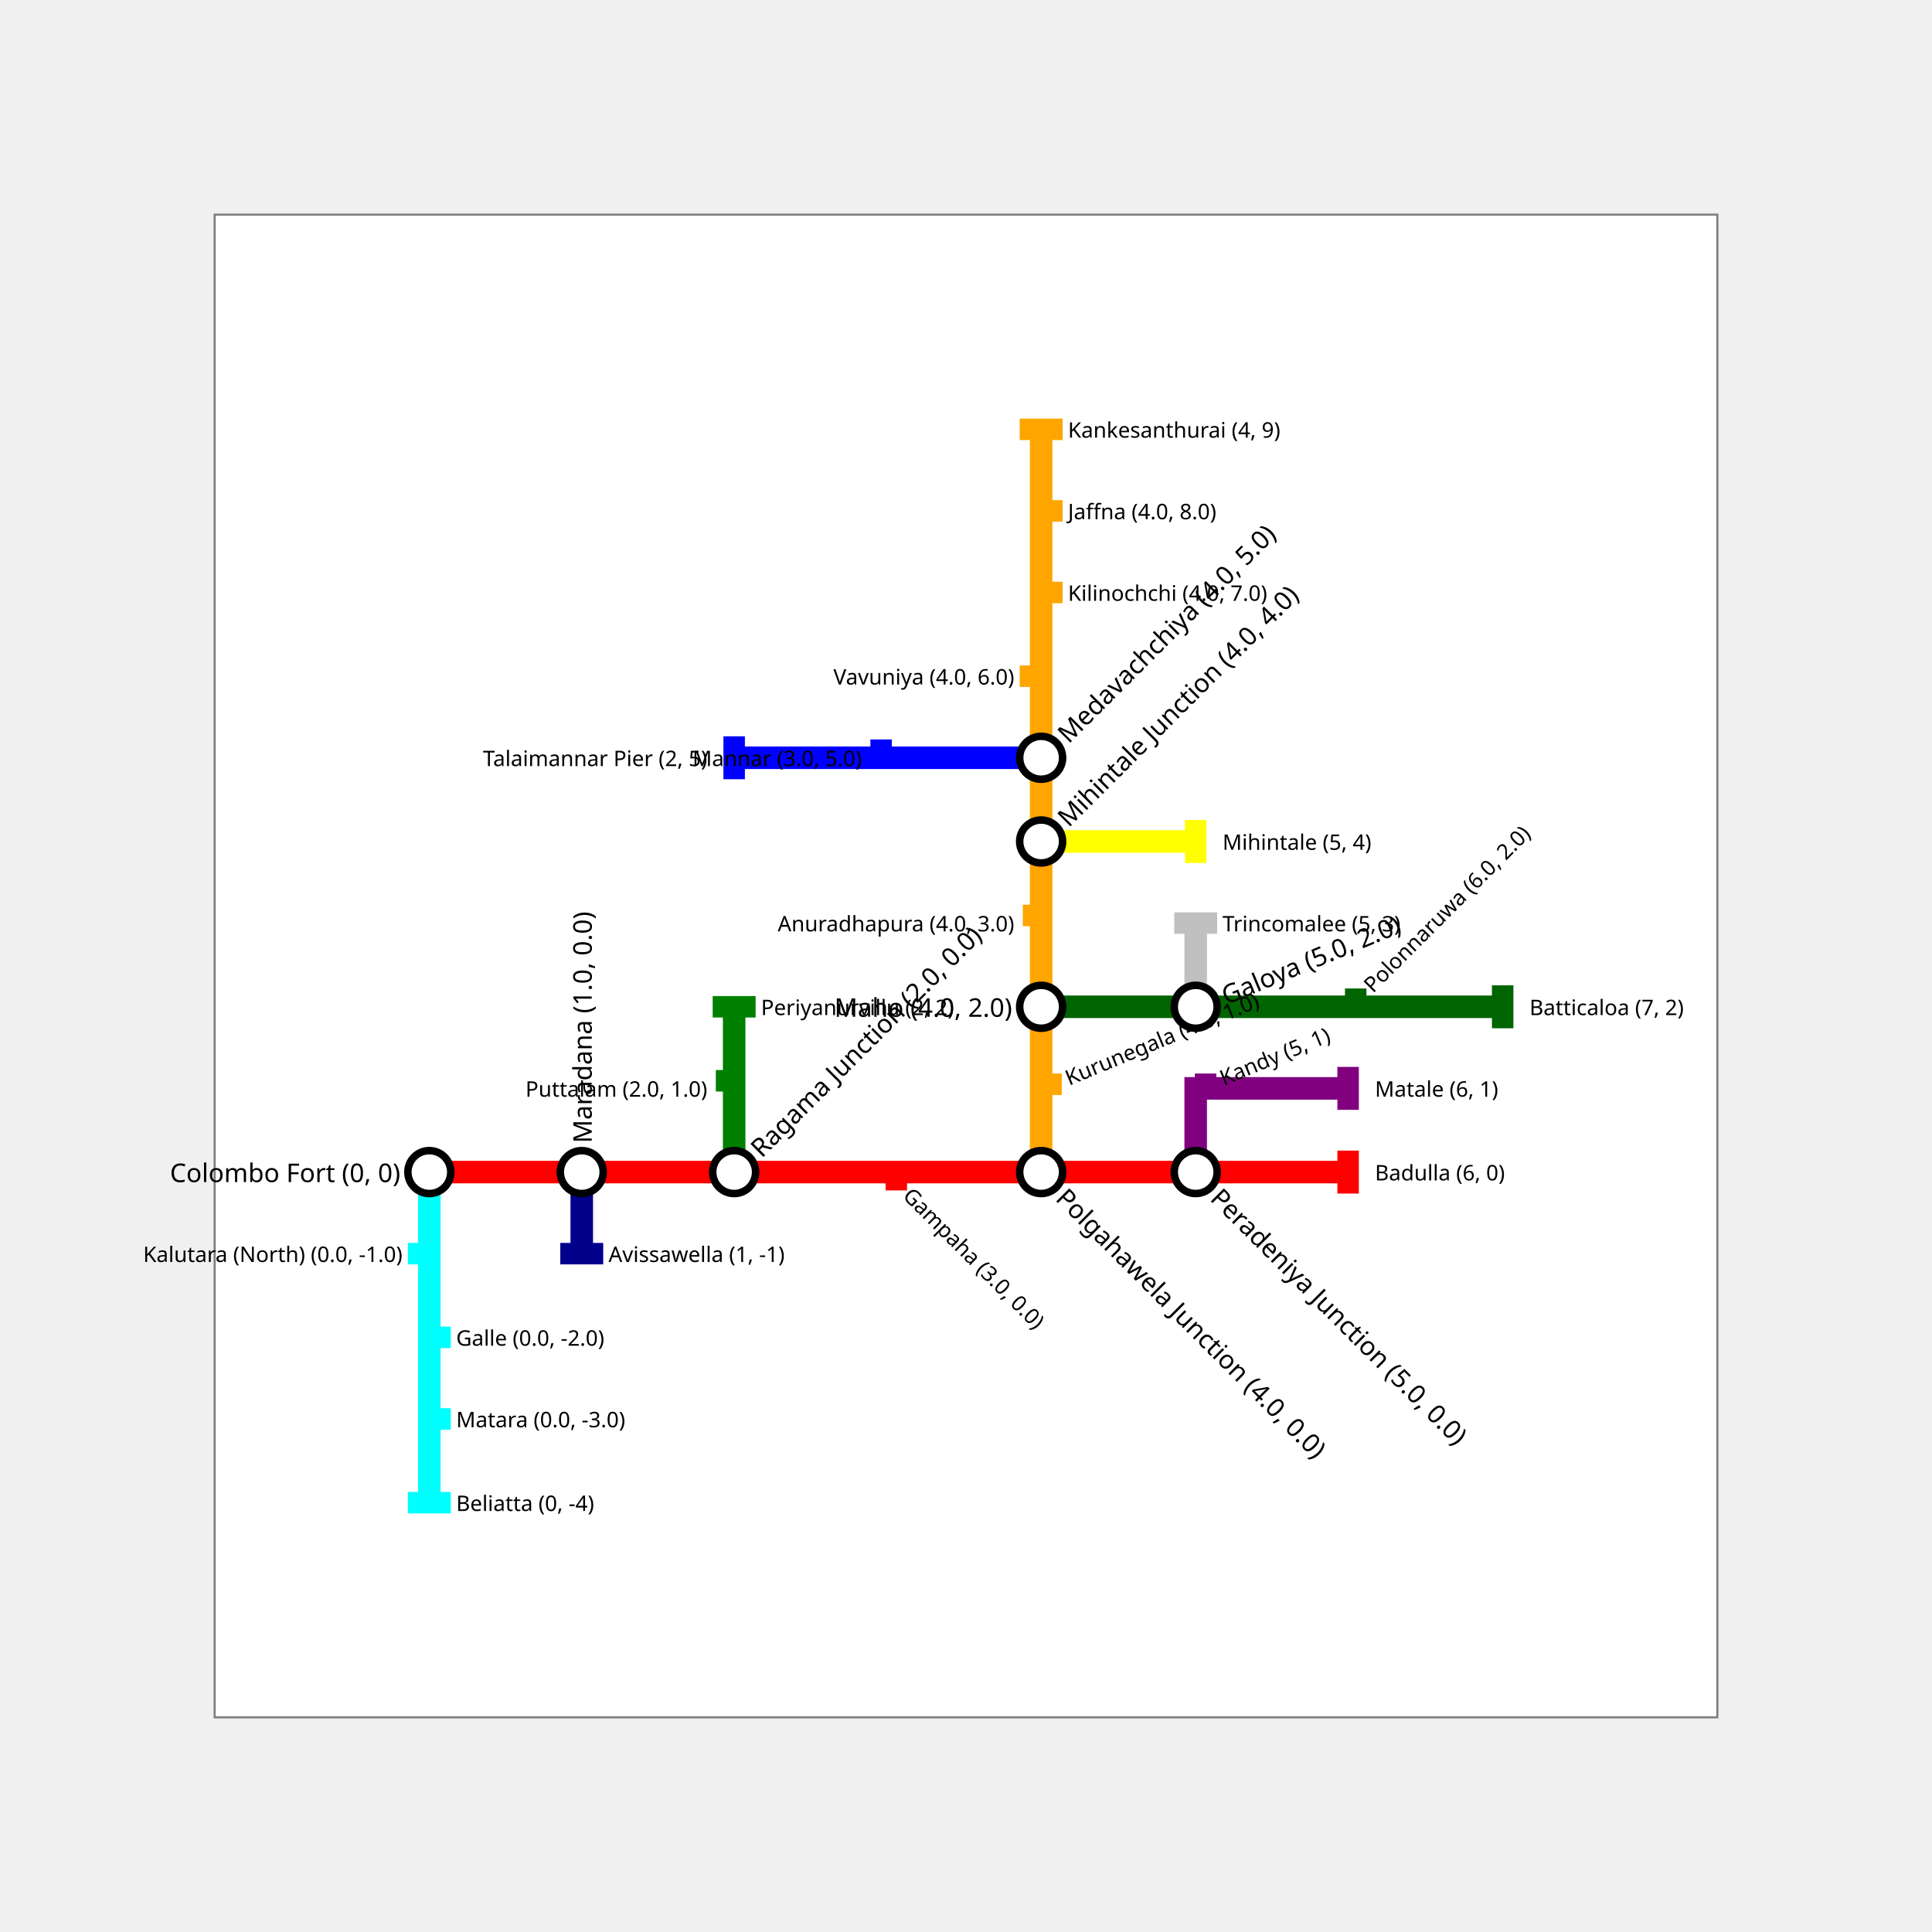
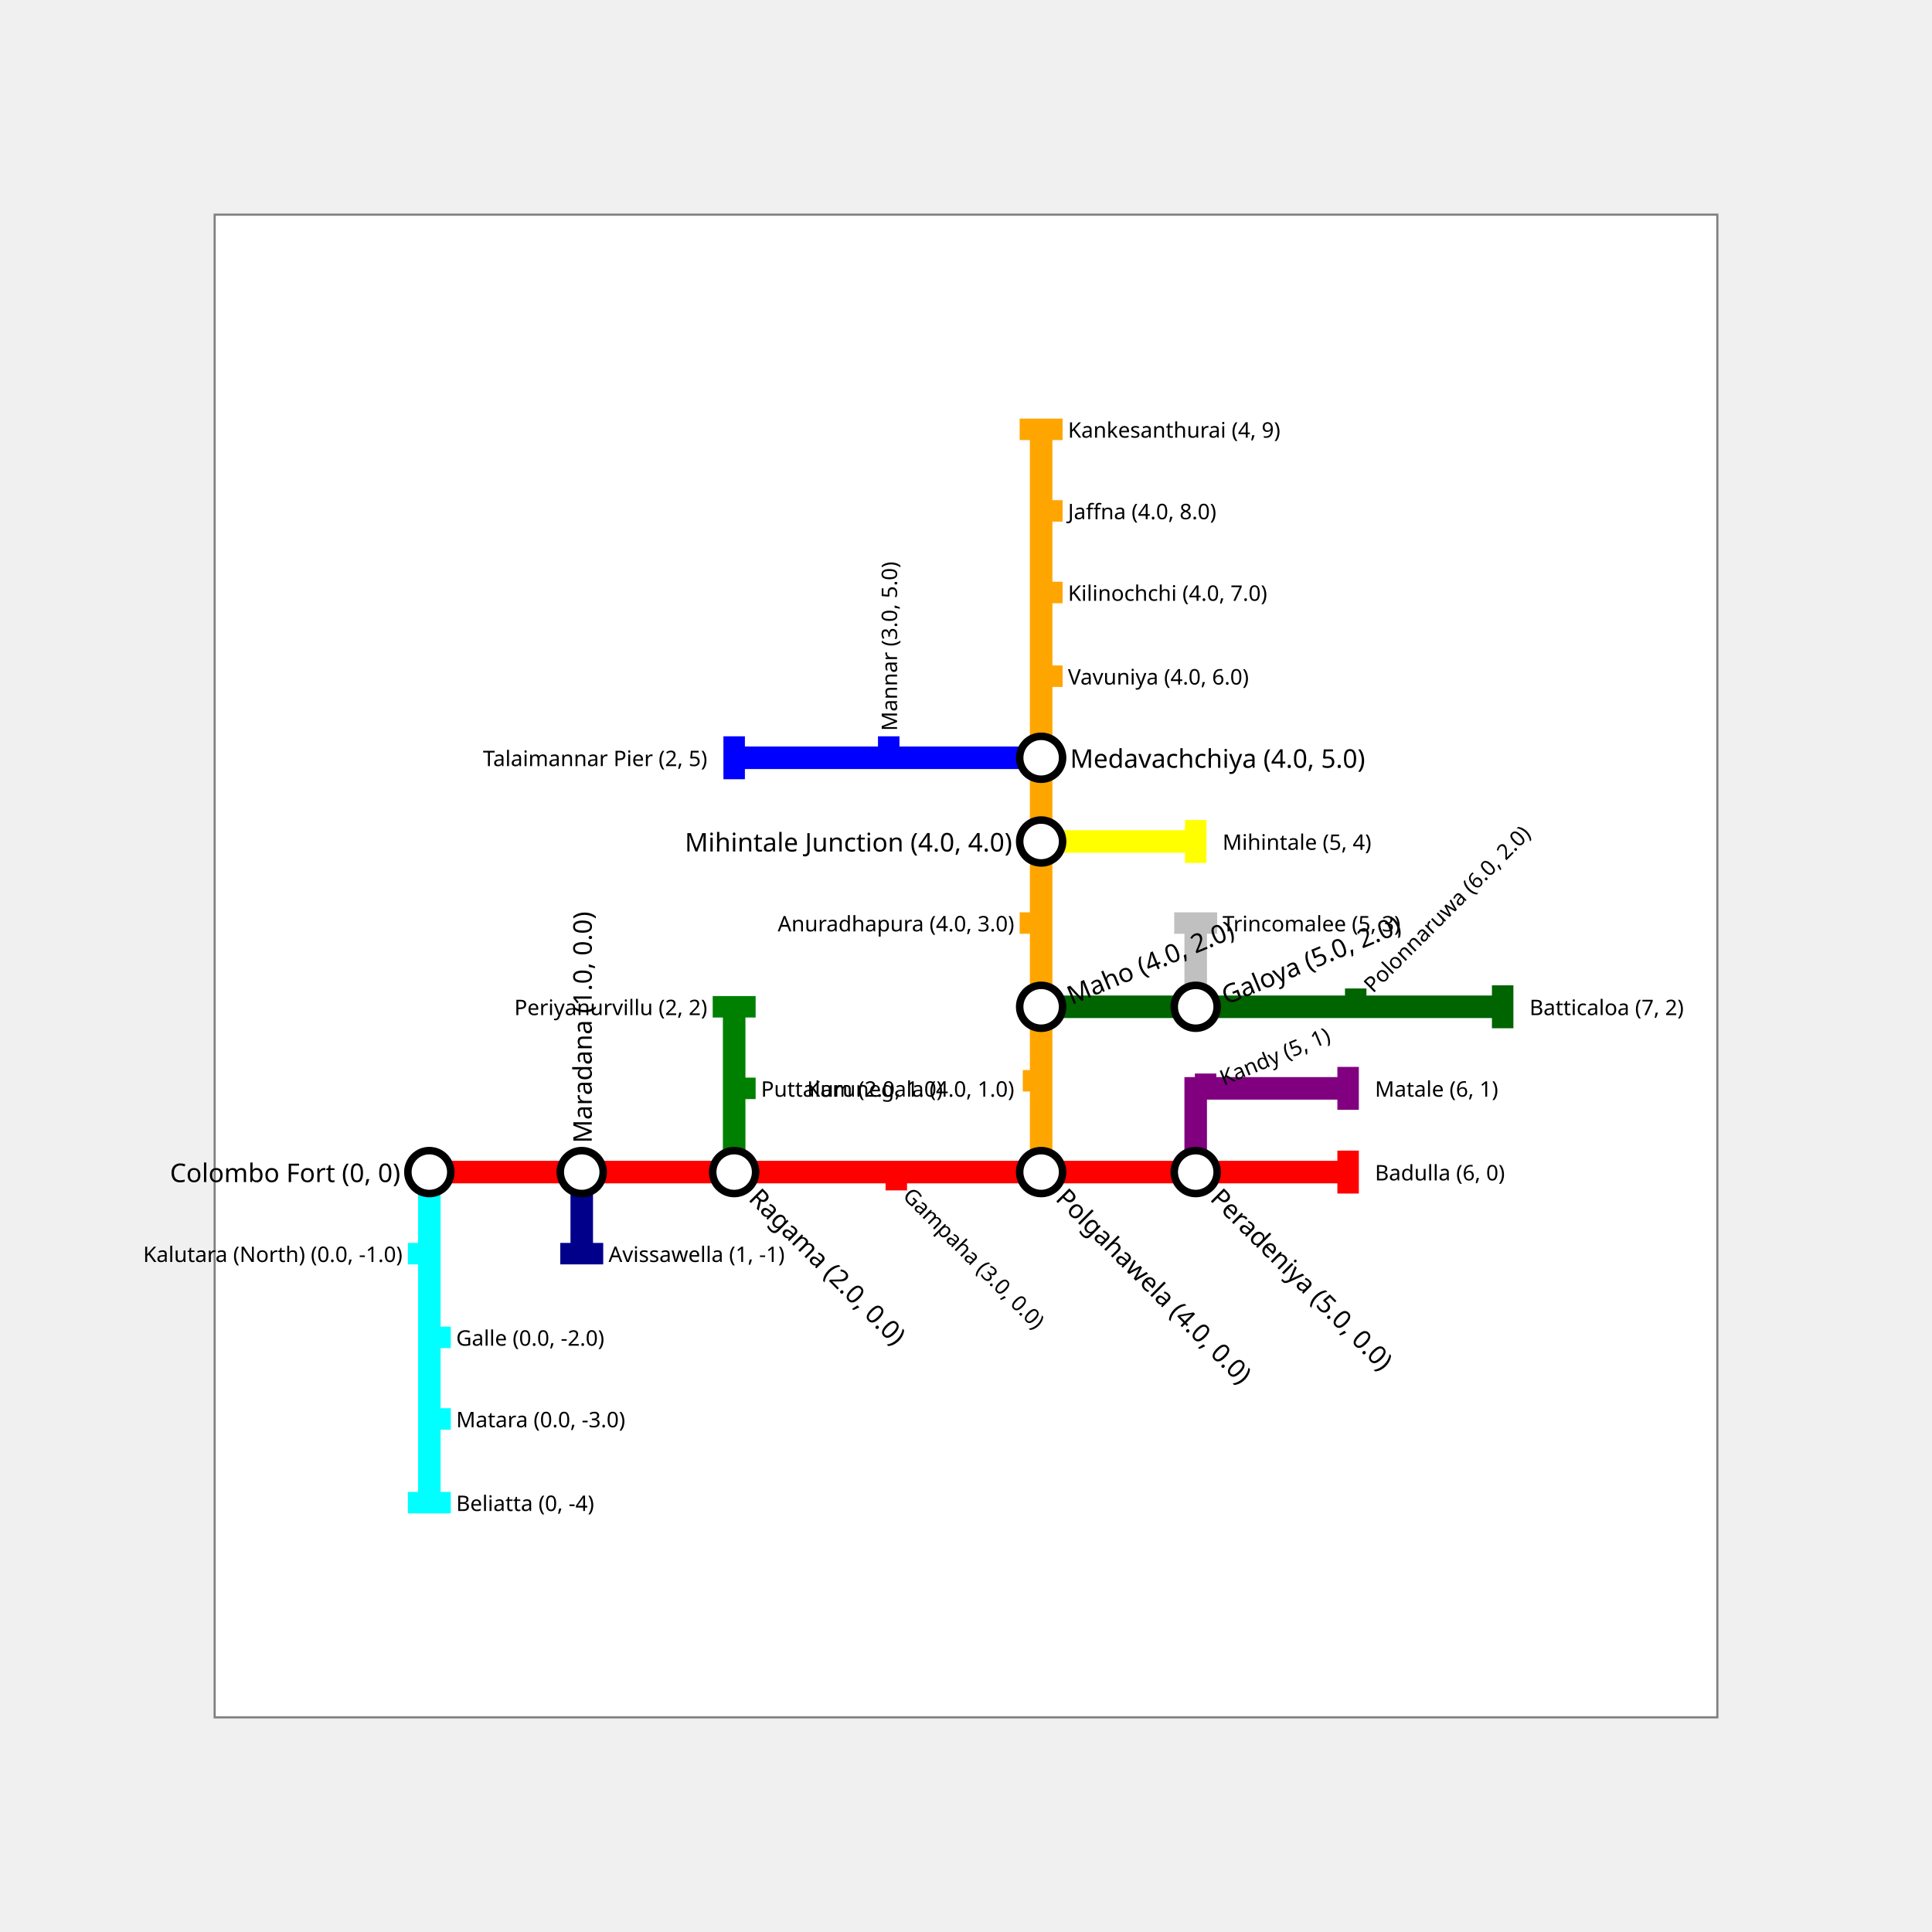
<svg xmlns="http://www.w3.org/2000/svg" width="900" height="900" padding="200">
  <rect x="100.0" y="100.0" width="700" height="700" fill="white" stroke="gray" />
  <g>
    <polyline fill="none" stroke-width="10.5" stroke-opacity="1" points="200,546 271,546 342,546 414,546 485,546 557,546 628,546" stroke="red" />
    <rect stroke="none" fill-opacity="1" x="623" y="536" width="10" height="20" fill="red" />
  </g>
  <g>
    <polyline fill="none" stroke-width="10.5" stroke-opacity="1" points="200,546 200,584 200,623 200,661 200,700" stroke="cyan" />
    <rect stroke="none" fill-opacity="1" x="190" y="695" width="20" height="10" fill="cyan" />
  </g>
  <g>
    <polyline fill="none" stroke-width="10.5" stroke-opacity="1" points="485,546 485,507 485,469 485,430 485,392 485,353 485,315 485,276 485,238 485,200" stroke="orange" />
    <rect stroke="none" fill-opacity="1" x="475" y="195" width="20" height="10" fill="orange" />
  </g>
  <g>
    <polyline fill="none" stroke-width="10.5" stroke-opacity="1" points="271,546 271,584" stroke="darkblue" />
    <rect stroke="none" fill-opacity="1" x="261" y="579" width="20" height="10" fill="darkblue" />
  </g>
  <g>
    <polyline fill="none" stroke-width="10.5" stroke-opacity="1" points="342,546 342,507 342,469" stroke="green" />
    <rect stroke="none" fill-opacity="1" x="332" y="464" width="20" height="10" fill="green" />
  </g>
  <g>
    <polyline fill="none" stroke-width="10.5" stroke-opacity="1" points="557,546 557,507 628,507" stroke="purple" />
    <rect stroke="none" fill-opacity="1" x="623" y="497" width="10" height="20" fill="purple" />
  </g>
  <g>
    <polyline fill="none" stroke-width="10.5" stroke-opacity="1" points="485,392 557,392" stroke="yellow" />
    <rect stroke="none" fill-opacity="1" x="552" y="382" width="10" height="20" fill="yellow" />
  </g>
  <g>
    <polyline fill="none" stroke-width="10.5" stroke-opacity="1" points="485,353 414,353 342,353" stroke="blue" />
    <rect stroke="none" fill-opacity="1" x="337" y="343" width="10" height="20" fill="blue" />
  </g>
  <g>
    <polyline fill="none" stroke-width="10.5" stroke-opacity="1" points="485,469 557,469 628,469 700,469" stroke="darkgreen" />
    <rect stroke="none" fill-opacity="1" x="695" y="459" width="10" height="20" fill="darkgreen" />
  </g>
  <g>
    <polyline fill="none" stroke-width="10.5" stroke-opacity="1" points="557,469 557,430" stroke="silver" />
    <rect stroke="none" fill-opacity="1" x="547" y="425" width="20" height="10" fill="silver" />
  </g>
  <g>
-     <text fill="black" stroke="none" font-size="10" font-family="Trebuchet MS" font-weight="100" text-anchor="start" dominant-baseline="central" x="497.5" y="200" transform="translate(485,200) rotate(-0) translate(-485,-200)">Kankesanthurai (4, 9)</text>
+     <rect stroke="none" fill-opacity="1" x="190.0" y="579.0" width="10" height="10" fill="cyan" />
+     <text fill="black" stroke="none" font-size="10" font-family="Trebuchet MS" font-weight="100" text-anchor="end" dominant-baseline="central" x="187.5" y="584" transform="translate(200,584) rotate(-0) translate(-200,-584)">Kalutara (North) (0.0, -1.0)</text>
  </g>
  <g>
-     <circle r="10" fill="white" stroke="black" stroke-width="3.5" cx="200" cy="546" />
-     <text fill="black" stroke="none" font-size="12" font-family="Trebuchet MS" font-weight="100" text-anchor="end" dominant-baseline="central" x="186.5" y="546" transform="translate(200,546) rotate(-0) translate(-200,-546)">Colombo Fort (0, 0)</text>
+     <rect stroke="none" fill-opacity="1" x="342.0" y="502.0" width="10" height="10" fill="green" />
+     <text fill="black" stroke="none" font-size="10" font-family="Trebuchet MS" font-weight="100" text-anchor="start" dominant-baseline="central" x="354.5" y="507" transform="translate(342,507) rotate(-0) translate(-342,-507)">Puttalam (2.0, 1.0)</text>
+   </g>
+   <g>
+     <rect stroke="none" fill-opacity="1" x="626.536" y="460.464" width="10" height="10" fill="darkgreen" />
+     <text fill="black" stroke="none" font-size="10" font-family="Trebuchet MS" font-weight="100" text-anchor="start" dominant-baseline="central" x="640.5" y="469" transform="translate(628,469) rotate(-45) translate(-628,-469)">Polonnaruwa (6.0, 2.0)</text>
+   </g>
+   <g>
+     <rect stroke="none" fill-opacity="1" x="556.619" y="500.087" width="10" height="10" fill="purple" />
+     <text fill="black" stroke="none" font-size="10" font-family="Trebuchet MS" font-weight="100" text-anchor="start" dominant-baseline="central" x="569.5" y="507" transform="translate(557,507) rotate(-22.5) translate(-557,-507)">Kandy (5, 1)</text>
+   </g>
+   <g>
+     <rect stroke="none" fill-opacity="1" x="412.536" y="544.536" width="10" height="10" fill="red" />
+     <text fill="black" stroke="none" font-size="10" font-family="Trebuchet MS" font-weight="100" text-anchor="start" dominant-baseline="central" x="426.5" y="546" transform="translate(414,546) rotate(-315) translate(-414,-546)">Gampaha (3.0, 0.0)</text>
+   </g>
+   <g>
+     <rect stroke="none" fill-opacity="1" x="200.0" y="618.0" width="10" height="10" fill="cyan" />
+     <text fill="black" stroke="none" font-size="10" font-family="Trebuchet MS" font-weight="100" text-anchor="start" dominant-baseline="central" x="212.5" y="623" transform="translate(200,623) rotate(-0) translate(-200,-623)">Galle (0.0, -2.0)</text>
+   </g>
+   <g>
+     <rect stroke="none" fill-opacity="1" x="200.0" y="656.0" width="10" height="10" fill="cyan" />
+     <text fill="black" stroke="none" font-size="10" font-family="Trebuchet MS" font-weight="100" text-anchor="start" dominant-baseline="central" x="212.5" y="661" transform="translate(200,661) rotate(-0) translate(-200,-661)">Matara (0.0, -3.0)</text>
+   </g>
+   <g>
+     <rect stroke="none" fill-opacity="1" x="476.464" y="498.464" width="10" height="10" fill="orange" />
+     <text fill="black" stroke="none" font-size="10" font-family="Trebuchet MS" font-weight="100" text-anchor="end" dominant-baseline="central" x="472.5" y="507" transform="translate(485,507) rotate(--45) translate(-485,-507)">Kurunegala (4.0, 1.0)</text>
+   </g>
+   <g>
+     <rect stroke="none" fill-opacity="1" x="475.0" y="425.0" width="10" height="10" fill="orange" />
+     <text fill="black" stroke="none" font-size="10" font-family="Trebuchet MS" font-weight="100" text-anchor="end" dominant-baseline="central" x="472.5" y="430" transform="translate(485,430) rotate(-0) translate(-485,-430)">Anuradhapura (4.0, 3.0)</text>
+   </g>
+   <g>
+     <rect stroke="none" fill-opacity="1" x="485.0" y="310.0" width="10" height="10" fill="orange" />
+     <text fill="black" stroke="none" font-size="10" font-family="Trebuchet MS" font-weight="100" text-anchor="start" dominant-baseline="central" x="497.5" y="315" transform="translate(485,315) rotate(-0) translate(-485,-315)">Vavuniya (4.0, 6.0)</text>
+   </g>
+   <g>
+     <rect stroke="none" fill-opacity="1" x="485.0" y="271.0" width="10" height="10" fill="orange" />
+     <text fill="black" stroke="none" font-size="10" font-family="Trebuchet MS" font-weight="100" text-anchor="start" dominant-baseline="central" x="497.5" y="276" transform="translate(485,276) rotate(-0) translate(-485,-276)">Kilinochchi (4.0, 7.0)</text>
+   </g>
+   <g>
+     <rect stroke="none" fill-opacity="1" x="485.0" y="233.0" width="10" height="10" fill="orange" />
+     <text fill="black" stroke="none" font-size="10" font-family="Trebuchet MS" font-weight="100" text-anchor="start" dominant-baseline="central" x="497.5" y="238" transform="translate(485,238) rotate(-0) translate(-485,-238)">Jaffna (4.0, 8.0)</text>
+   </g>
+   <g>
+     <rect stroke="none" fill-opacity="1" x="409.0" y="343.0" width="10" height="10" fill="blue" />
+     <text fill="black" stroke="none" font-size="10" font-family="Trebuchet MS" font-weight="100" text-anchor="start" dominant-baseline="central" x="426.5" y="353" transform="translate(414,353) rotate(-90) translate(-414,-353)">Mannar (3.0, 5.0)</text>
+   </g>
+   <g>
+     <text fill="black" stroke="none" font-size="10" font-family="Trebuchet MS" font-weight="100" text-anchor="start" dominant-baseline="central" x="497.5" y="200" transform="translate(485,200) rotate(-0) translate(-485,-200)">Kankesanthurai (4, 9)</text>
  </g>
  <g>
    <text fill="black" stroke="none" font-size="10" font-family="Trebuchet MS" font-weight="100" text-anchor="start" dominant-baseline="central" x="640.5" y="546" transform="translate(628,546) rotate(-0) translate(-628,-546)">Badulla (6, 0)</text>
  </g>
  <g>
    <text fill="black" stroke="none" font-size="10" font-family="Trebuchet MS" font-weight="100" text-anchor="start" dominant-baseline="central" x="212.5" y="700" transform="translate(200,700) rotate(-0) translate(-200,-700)">Beliatta (0, -4)</text>
  </g>
  <g>
    <text fill="black" stroke="none" font-size="10" font-family="Trebuchet MS" font-weight="100" text-anchor="start" dominant-baseline="central" x="283.5" y="584" transform="translate(271,584) rotate(-0) translate(-271,-584)">Avissawella (1, -1)</text>
  </g>
  <g>
-     <text fill="black" stroke="none" font-size="10" font-family="Trebuchet MS" font-weight="100" text-anchor="start" dominant-baseline="central" x="354.5" y="469" transform="translate(342,469) rotate(-0) translate(-342,-469)">Periyanurvillu (2, 2)</text>
+     <text fill="black" stroke="none" font-size="10" font-family="Trebuchet MS" font-weight="100" text-anchor="end" dominant-baseline="central" x="329.5" y="469" transform="translate(342,469) rotate(-0) translate(-342,-469)">Periyanurvillu (2, 2)</text>
  </g>
  <g>
    <text fill="black" stroke="none" font-size="10" font-family="Trebuchet MS" font-weight="100" text-anchor="start" dominant-baseline="central" x="640.5" y="507" transform="translate(628,507) rotate(-0) translate(-628,-507)">Matale (6, 1)</text>
-   </g>
-   <g>
-     <rect stroke="none" fill-opacity="1" x="556.619" y="500.087" width="10" height="10" fill="purple" />
-     <text fill="black" stroke="none" font-size="10" font-family="Trebuchet MS" font-weight="100" text-anchor="start" dominant-baseline="central" x="569.5" y="507" transform="translate(557,507) rotate(-22.5) translate(-557,-507)">Kandy (5, 1)</text>
  </g>
  <g>
    <text fill="black" stroke="none" font-size="10" font-family="Trebuchet MS" font-weight="100" text-anchor="start" dominant-baseline="central" x="569.5" y="392" transform="translate(557,392) rotate(-0) translate(-557,-392)">Mihintale (5, 4)</text>
  </g>
  <g>
    <text fill="black" stroke="none" font-size="10" font-family="Trebuchet MS" font-weight="100" text-anchor="end" dominant-baseline="central" x="329.5" y="353" transform="translate(342,353) rotate(-0) translate(-342,-353)">Talaimannar Pier (2, 5)</text>
  </g>
  <g>
    <text fill="black" stroke="none" font-size="10" font-family="Trebuchet MS" font-weight="100" text-anchor="start" dominant-baseline="central" x="712.5" y="469" transform="translate(700,469) rotate(-0) translate(-700,-469)">Batticaloa (7, 2)</text>
  </g>
  <g>
    <text fill="black" stroke="none" font-size="10" font-family="Trebuchet MS" font-weight="100" text-anchor="start" dominant-baseline="central" x="569.5" y="430" transform="translate(557,430) rotate(-0) translate(-557,-430)">Trincomalee (5, 3)</text>
  </g>
  <g>
+     <circle r="10" fill="white" stroke="black" stroke-width="3.5" cx="200" cy="546" />
+     <text fill="black" stroke="none" font-size="12" font-family="Trebuchet MS" font-weight="100" text-anchor="end" dominant-baseline="central" x="186.5" y="546" transform="translate(200,546) rotate(-0) translate(-200,-546)">Colombo Fort (0, 0)</text>
+   </g>
+   <g>
    <circle r="10" fill="white" stroke="black" stroke-width="3.5" cx="271" cy="546" />
    <text fill="black" stroke="none" font-size="12" font-family="Trebuchet MS" font-weight="100" text-anchor="start" dominant-baseline="central" x="284.5" y="546" transform="translate(271,546) rotate(-90) translate(-271,-546)">Maradana (1.0, 0.0)</text>
  </g>
  <g>
    <circle r="10" fill="white" stroke="black" stroke-width="3.5" cx="342" cy="546" />
-     <text fill="black" stroke="none" font-size="12" font-family="Trebuchet MS" font-weight="100" text-anchor="start" dominant-baseline="central" x="355.5" y="546" transform="translate(342,546) rotate(-45) translate(-342,-546)">Ragama Junction (2.0, 0.0)</text>
-   </g>
-   <g>
-     <rect stroke="none" fill-opacity="1" x="412.536" y="544.536" width="10" height="10" fill="red" />
-     <text fill="black" stroke="none" font-size="10" font-family="Trebuchet MS" font-weight="100" text-anchor="start" dominant-baseline="central" x="426.5" y="546" transform="translate(414,546) rotate(-315) translate(-414,-546)">Gampaha (3.0, 0.0)</text>
+     <text fill="black" stroke="none" font-size="12" font-family="Trebuchet MS" font-weight="100" text-anchor="start" dominant-baseline="central" x="355.5" y="546" transform="translate(342,546) rotate(-315) translate(-342,-546)">Ragama (2.0, 0.0)</text>
  </g>
  <g>
    <circle r="10" fill="white" stroke="black" stroke-width="3.5" cx="485" cy="546" />
-     <text fill="black" stroke="none" font-size="12" font-family="Trebuchet MS" font-weight="100" text-anchor="start" dominant-baseline="central" x="498.5" y="546" transform="translate(485,546) rotate(-315) translate(-485,-546)">Polgahawela Junction (4.0, 0.0)</text>
+     <text fill="black" stroke="none" font-size="12" font-family="Trebuchet MS" font-weight="100" text-anchor="start" dominant-baseline="central" x="498.5" y="546" transform="translate(485,546) rotate(-315) translate(-485,-546)">Polgahawela (4.0, 0.0)</text>
  </g>
  <g>
    <circle r="10" fill="white" stroke="black" stroke-width="3.5" cx="557" cy="546" />
-     <text fill="black" stroke="none" font-size="12" font-family="Trebuchet MS" font-weight="100" text-anchor="start" dominant-baseline="central" x="570.5" y="546" transform="translate(557,546) rotate(-315) translate(-557,-546)">Peradeniya Junction (5.0, 0.0)</text>
-   </g>
-   <g>
-     <rect stroke="none" fill-opacity="1" x="190.0" y="579.0" width="10" height="10" fill="cyan" />
-     <text fill="black" stroke="none" font-size="10" font-family="Trebuchet MS" font-weight="100" text-anchor="end" dominant-baseline="central" x="187.5" y="584" transform="translate(200,584) rotate(-0) translate(-200,-584)">Kalutara (North) (0.0, -1.0)</text>
-   </g>
-   <g>
-     <rect stroke="none" fill-opacity="1" x="200.0" y="618.0" width="10" height="10" fill="cyan" />
-     <text fill="black" stroke="none" font-size="10" font-family="Trebuchet MS" font-weight="100" text-anchor="start" dominant-baseline="central" x="212.5" y="623" transform="translate(200,623) rotate(-0) translate(-200,-623)">Galle (0.0, -2.0)</text>
-   </g>
-   <g>
-     <rect stroke="none" fill-opacity="1" x="200.0" y="656.0" width="10" height="10" fill="cyan" />
-     <text fill="black" stroke="none" font-size="10" font-family="Trebuchet MS" font-weight="100" text-anchor="start" dominant-baseline="central" x="212.5" y="661" transform="translate(200,661) rotate(-0) translate(-200,-661)">Matara (0.0, -3.0)</text>
-   </g>
-   <g>
-     <rect stroke="none" fill-opacity="1" x="484.619" y="500.087" width="10" height="10" fill="orange" />
-     <text fill="black" stroke="none" font-size="10" font-family="Trebuchet MS" font-weight="100" text-anchor="start" dominant-baseline="central" x="497.5" y="507" transform="translate(485,507) rotate(-22.5) translate(-485,-507)">Kurunegala (4.0, 1.0)</text>
+     <text fill="black" stroke="none" font-size="12" font-family="Trebuchet MS" font-weight="100" text-anchor="start" dominant-baseline="central" x="570.5" y="546" transform="translate(557,546) rotate(-315) translate(-557,-546)">Peradeniya (5.0, 0.0)</text>
  </g>
  <g>
    <circle r="10" fill="white" stroke="black" stroke-width="3.5" cx="485" cy="469" />
-     <text fill="black" stroke="none" font-size="12" font-family="Trebuchet MS" font-weight="100" text-anchor="end" dominant-baseline="central" x="471.5" y="469" transform="translate(485,469) rotate(--45) translate(-485,-469)">Maho (4.0, 2.0)</text>
-   </g>
-   <g>
-     <rect stroke="none" fill-opacity="1" x="476.464" y="421.464" width="10" height="10" fill="orange" />
-     <text fill="black" stroke="none" font-size="10" font-family="Trebuchet MS" font-weight="100" text-anchor="end" dominant-baseline="central" x="472.5" y="430" transform="translate(485,430) rotate(--45) translate(-485,-430)">Anuradhapura (4.0, 3.0)</text>
+     <text fill="black" stroke="none" font-size="12" font-family="Trebuchet MS" font-weight="100" text-anchor="start" dominant-baseline="central" x="498.5" y="469" transform="translate(485,469) rotate(-22.5) translate(-485,-469)">Maho (4.0, 2.0)</text>
  </g>
  <g>
    <circle r="10" fill="white" stroke="black" stroke-width="3.5" cx="485" cy="392" />
-     <text fill="black" stroke="none" font-size="12" font-family="Trebuchet MS" font-weight="100" text-anchor="start" dominant-baseline="central" x="498.5" y="392" transform="translate(485,392) rotate(-45) translate(-485,-392)">Mihintale Junction (4.0, 4.0)</text>
+     <text fill="black" stroke="none" font-size="12" font-family="Trebuchet MS" font-weight="100" text-anchor="end" dominant-baseline="central" x="471.5" y="392" transform="translate(485,392) rotate(-0) translate(-485,-392)">Mihintale Junction (4.0, 4.0)</text>
  </g>
  <g>
    <circle r="10" fill="white" stroke="black" stroke-width="3.5" cx="485" cy="353" />
-     <text fill="black" stroke="none" font-size="12" font-family="Trebuchet MS" font-weight="100" text-anchor="start" dominant-baseline="central" x="498.5" y="353" transform="translate(485,353) rotate(-45) translate(-485,-353)">Medavachchiya (4.0, 5.0)</text>
-   </g>
-   <g>
-     <rect stroke="none" fill-opacity="1" x="475.0" y="310.0" width="10" height="10" fill="orange" />
-     <text fill="black" stroke="none" font-size="10" font-family="Trebuchet MS" font-weight="100" text-anchor="end" dominant-baseline="central" x="472.5" y="315" transform="translate(485,315) rotate(-0) translate(-485,-315)">Vavuniya (4.0, 6.0)</text>
-   </g>
-   <g>
-     <rect stroke="none" fill-opacity="1" x="485.0" y="271.0" width="10" height="10" fill="orange" />
-     <text fill="black" stroke="none" font-size="10" font-family="Trebuchet MS" font-weight="100" text-anchor="start" dominant-baseline="central" x="497.5" y="276" transform="translate(485,276) rotate(-0) translate(-485,-276)">Kilinochchi (4.0, 7.0)</text>
-   </g>
-   <g>
-     <rect stroke="none" fill-opacity="1" x="485.0" y="233.0" width="10" height="10" fill="orange" />
-     <text fill="black" stroke="none" font-size="10" font-family="Trebuchet MS" font-weight="100" text-anchor="start" dominant-baseline="central" x="497.5" y="238" transform="translate(485,238) rotate(-0) translate(-485,-238)">Jaffna (4.0, 8.0)</text>
-   </g>
-   <g>
-     <rect stroke="none" fill-opacity="1" x="333.464" y="498.464" width="10" height="10" fill="green" />
-     <text fill="black" stroke="none" font-size="10" font-family="Trebuchet MS" font-weight="100" text-anchor="end" dominant-baseline="central" x="329.5" y="507" transform="translate(342,507) rotate(--45) translate(-342,-507)">Puttalam (2.0, 1.0)</text>
-   </g>
-   <g>
-     <rect stroke="none" fill-opacity="1" x="405.464" y="344.464" width="10" height="10" fill="blue" />
-     <text fill="black" stroke="none" font-size="10" font-family="Trebuchet MS" font-weight="100" text-anchor="end" dominant-baseline="central" x="401.5" y="353" transform="translate(414,353) rotate(--45) translate(-414,-353)">Mannar (3.0, 5.0)</text>
+     <text fill="black" stroke="none" font-size="12" font-family="Trebuchet MS" font-weight="100" text-anchor="start" dominant-baseline="central" x="498.5" y="353" transform="translate(485,353) rotate(-0) translate(-485,-353)">Medavachchiya (4.0, 5.0)</text>
  </g>
  <g>
    <circle r="10" fill="white" stroke="black" stroke-width="3.5" cx="557" cy="469" />
    <text fill="black" stroke="none" font-size="12" font-family="Trebuchet MS" font-weight="100" text-anchor="start" dominant-baseline="central" x="570.5" y="469" transform="translate(557,469) rotate(-22.5) translate(-557,-469)">Galoya (5.0, 2.0)</text>
  </g>
-   <g>
-     <rect stroke="none" fill-opacity="1" x="626.536" y="460.464" width="10" height="10" fill="darkgreen" />
-     <text fill="black" stroke="none" font-size="10" font-family="Trebuchet MS" font-weight="100" text-anchor="start" dominant-baseline="central" x="640.5" y="469" transform="translate(628,469) rotate(-45) translate(-628,-469)">Polonnaruwa (6.0, 2.0)</text>
-   </g>
</svg>
